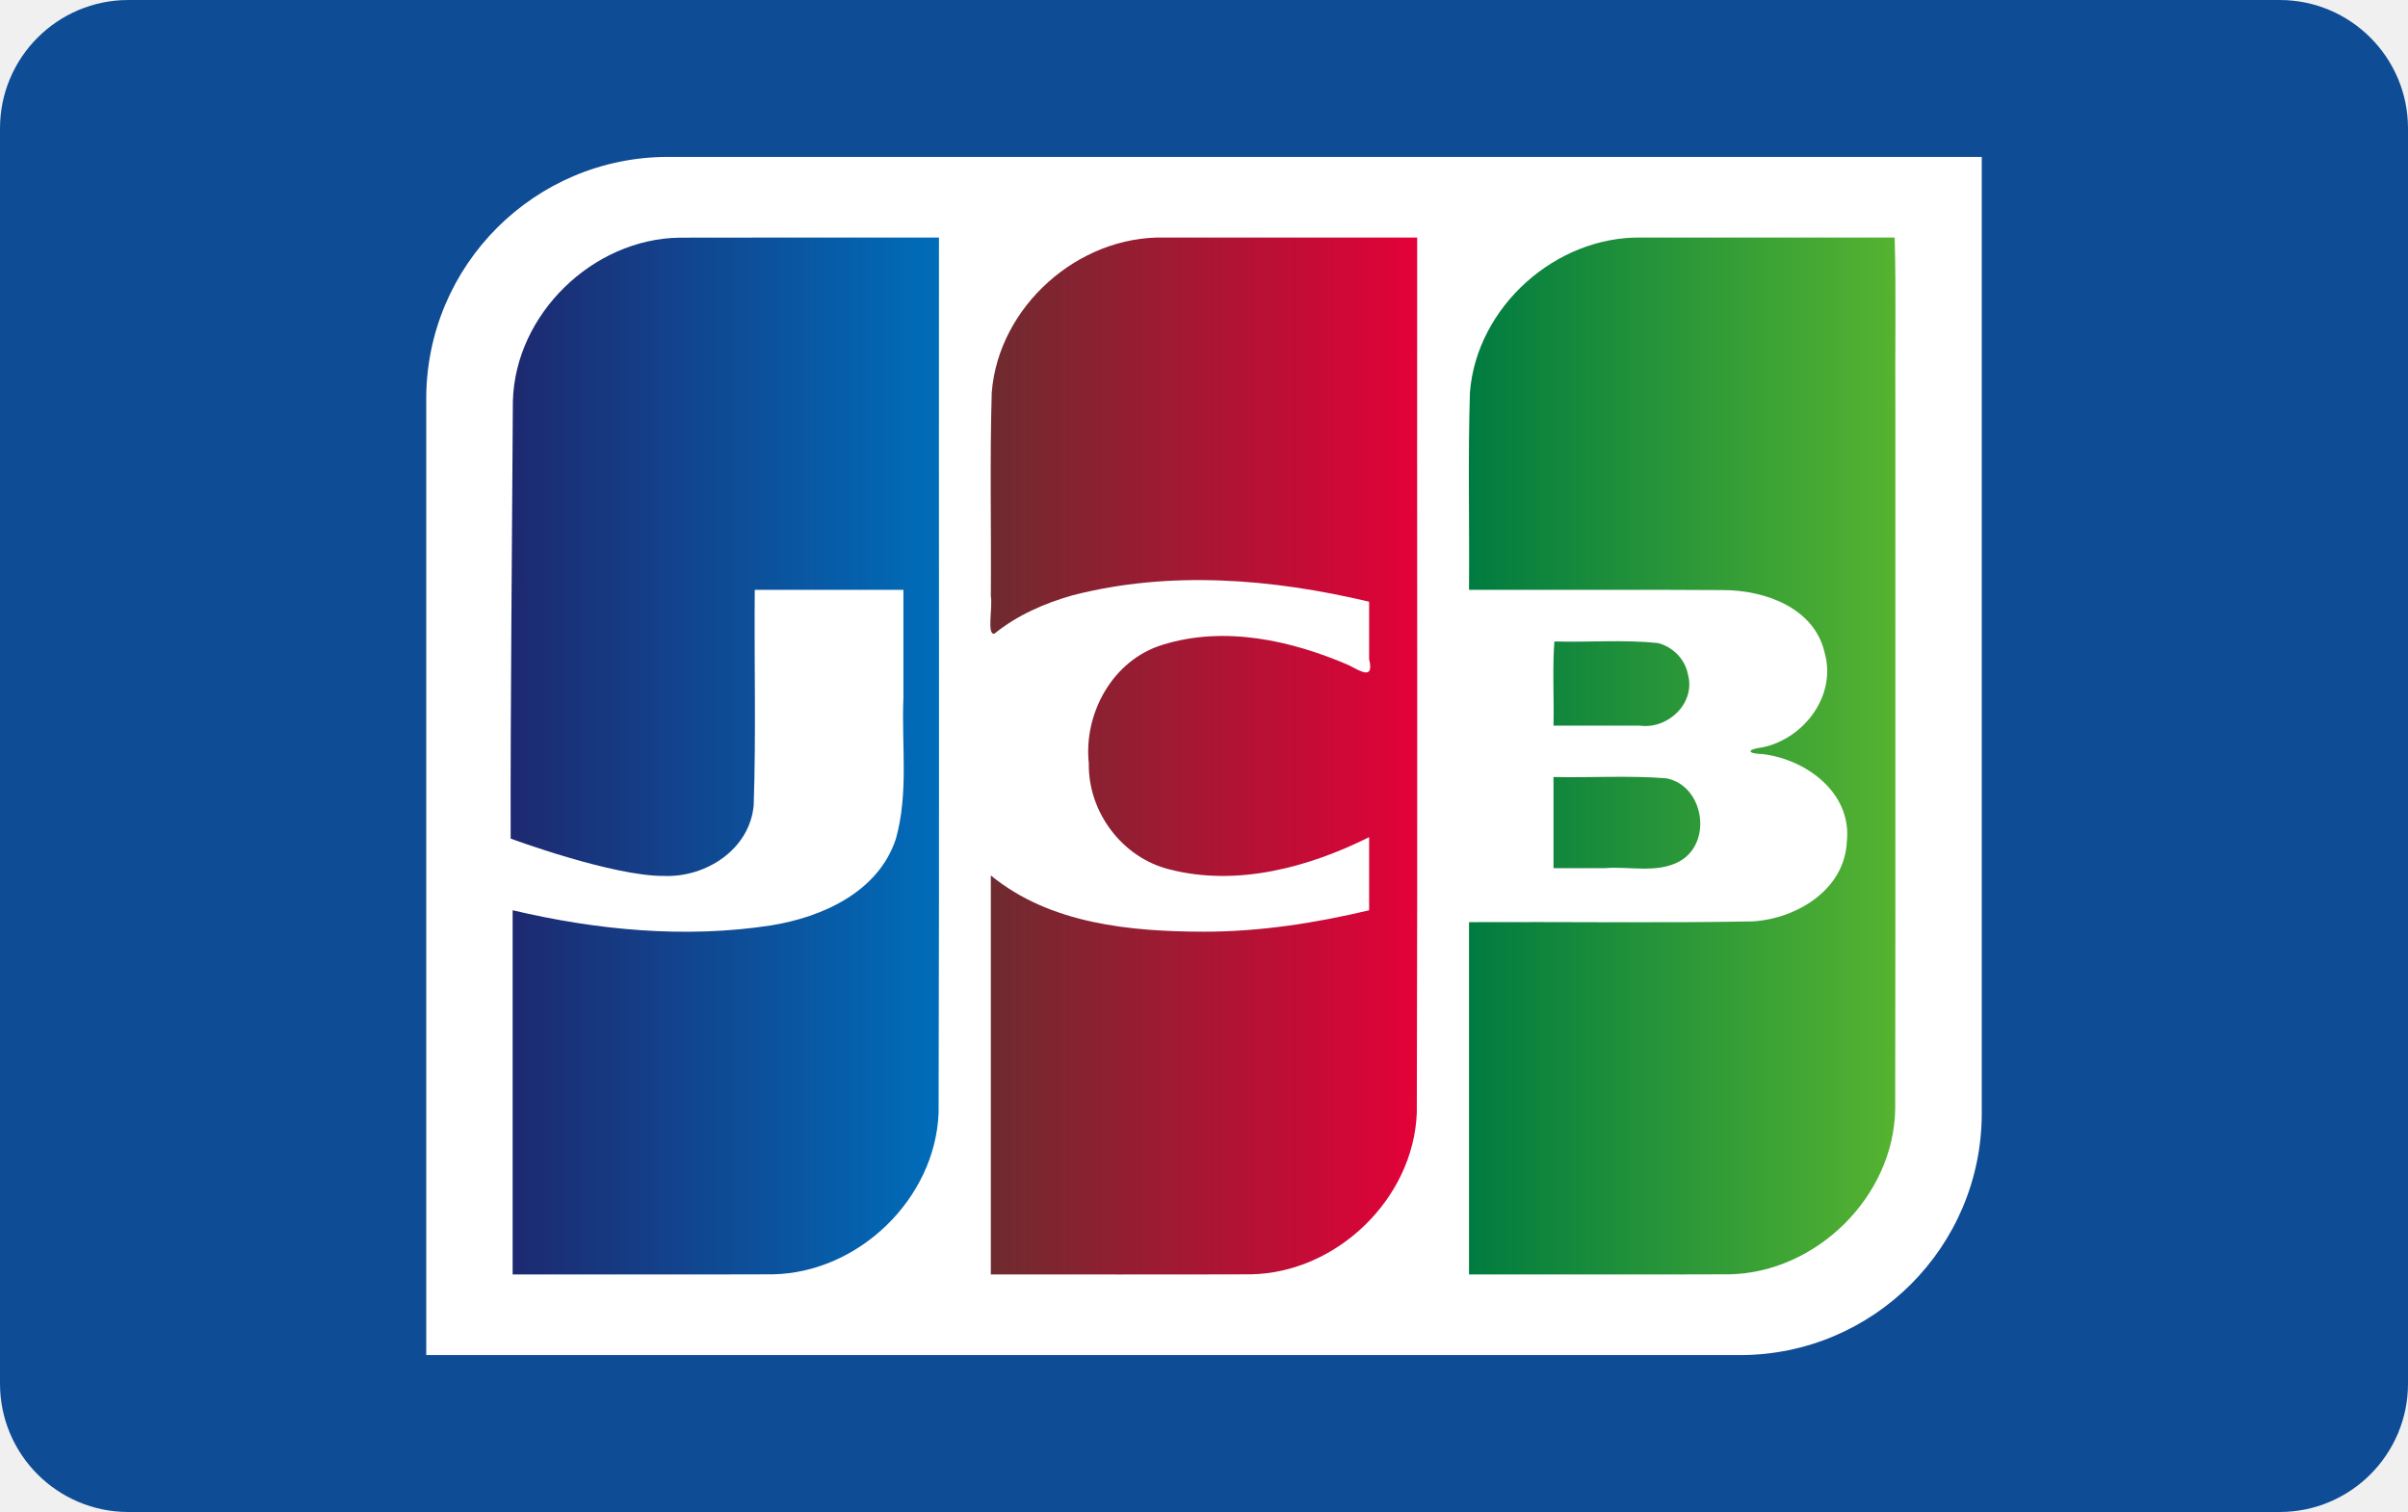
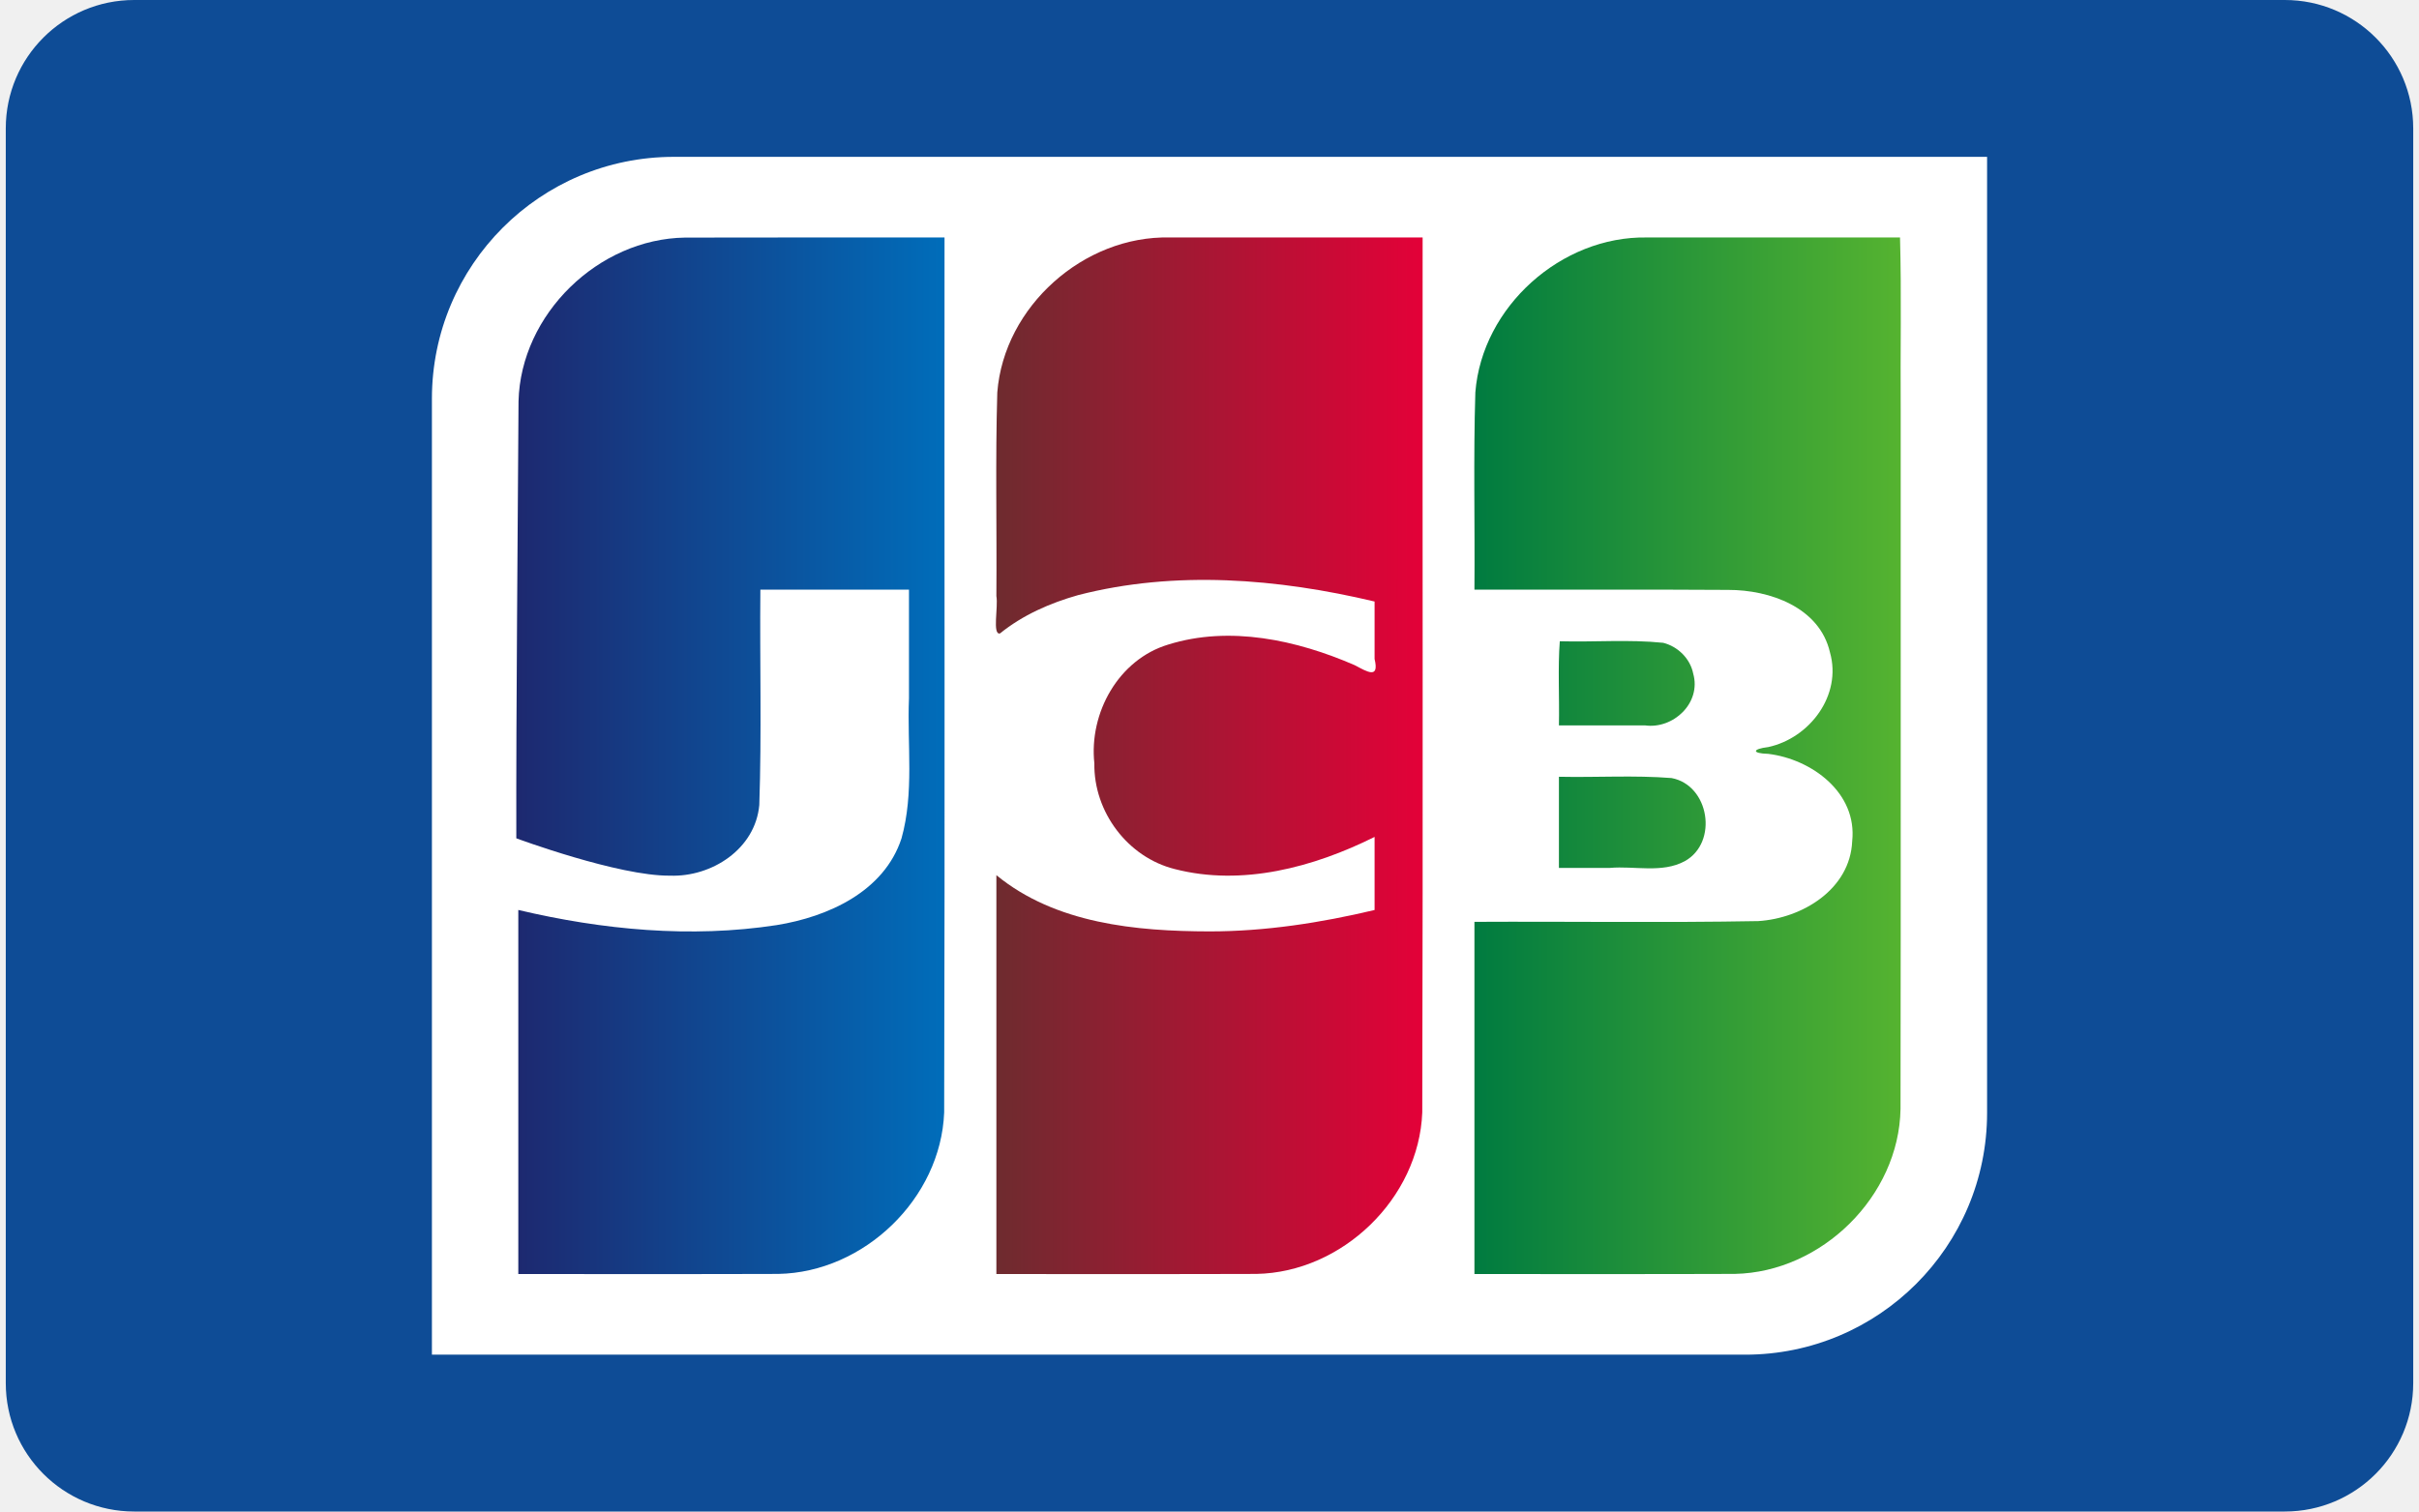
- <svg xmlns="http://www.w3.org/2000/svg" width="750" height="471" viewBox="0 0 750 471" version="1.1">
+ <svg xmlns="http://www.w3.org/2000/svg" width="40" height="25" viewBox="0 0 750 471" version="1.1">
  <defs>
    <linearGradient x1="0.032%" y1="50%" x2="99.974%" y2="50%" id="linearGradient-1">
      <stop stop-color="#007B40" offset="0%" />
      <stop stop-color="#55B330" offset="100%" />
    </linearGradient>
    <linearGradient x1="0.472%" y1="50%" x2="99.986%" y2="50%" id="linearGradient-2">
      <stop stop-color="#1D2970" offset="0%" />
      <stop stop-color="#006DBA" offset="100%" />
    </linearGradient>
    <linearGradient x1="0.114%" y1="50.001%" x2="99.986%" y2="50.001%" id="linearGradient-3">
      <stop stop-color="#6E2B2F" offset="0%" />
      <stop stop-color="#E30138" offset="100%" />
    </linearGradient>
  </defs>
  <g id="Page-1" stroke="none" stroke-width="1" fill="none" fill-rule="evenodd">
    <g id="jcb" fill-rule="nonzero">
      <rect id="Rectangle-1" fill="#0E4C96" x="0" y="0" width="750" height="471" rx="40" />
      <path d="M617.243,346.766 C617.243,388.381 583.515,422.126 541.883,422.126 L132.757,422.126 L132.757,124.245 C132.757,82.619 166.49,48.874 208.122,48.874 L617.243,48.874 L617.243,346.766 L617.243,346.766 Z" id="path3494" fill="#FFFFFF" />
      <path d="M483.859,242.045 C495.543,242.298 507.296,241.529 518.936,242.445 C530.723,244.646 533.564,262.488 523.092,268.333 C515.951,272.182 507.459,269.765 499.713,270.446 L483.859,270.446 L483.859,242.045 Z M525.692,209.9 C528.288,219.065 519.454,227.292 510.626,226.031 L483.859,226.031 C484.044,217.388 483.491,208.009 484.131,199.822 C494.855,200.123 505.68,199.206 516.34,200.302 C520.922,201.452 524.754,205.218 525.692,209.9 Z M590.12,73.997 C590.618,91.498 590.191,109.924 590.334,127.78 C590.299,200.376 590.406,272.974 590.279,345.569 C589.81,372.777 565.697,396.414 538.679,396.957 C511.633,397.068 484.584,396.973 457.537,397.004 L457.537,287.253 C487.007,287.1 516.496,287.561 545.954,287.022 C559.621,286.163 574.586,277.146 575.223,262.107 C576.834,247.005 562.592,236.557 549.071,234.906 C543.873,234.771 544.027,233.391 549.071,232.789 C561.963,230.002 572.091,216.656 568.297,203.29 C565.061,189.232 549.524,183.791 536.6,183.818 C510.249,183.639 483.891,183.792 457.537,183.741 C457.709,163.252 457.183,142.741 457.823,122.267 C459.91,95.551 484.629,73.52 511.27,73.998 C537.553,73.997 563.838,73.998 590.12,73.997 Z" id="path3496" fill="url(#linearGradient-1)" />
      <path d="M159.74,125.04 C160.414,97.877 184.629,74.429 211.615,74.033 C238.559,73.95 265.506,74.021 292.452,73.997 C292.378,164.882 292.6,255.774 292.34,346.655 C291.302,373.489 267.351,396.489 240.661,396.962 C213.665,397.061 186.666,396.976 159.669,397.004 L159.669,283.551 C185.892,289.745 213.391,292.383 240.142,288.272 C256.135,285.697 273.63,277.848 279.044,261.258 C283.03,247.066 280.786,232.132 281.378,217.566 L281.378,183.742 L235.081,183.742 C234.873,206.112 235.507,228.522 234.746,250.867 C233.498,264.601 219.9,273.327 206.946,272.862 C190.88,273.031 159.048,261.222 159.048,261.222 C158.967,219.305 159.514,166.814 159.74,125.04 Z" id="path3498" fill="url(#linearGradient-2)" />
      <path d="M309.72,197.39 C307.286,197.907 309.229,189.089 308.606,185.744 C308.772,164.594 308.26,143.421 308.89,122.286 C310.973,95.457 335.881,73.37 362.629,73.998 L441.395,73.998 C441.321,164.882 441.542,255.773 441.283,346.654 C440.244,373.488 416.291,396.487 389.602,396.962 C362.605,397.062 335.605,396.977 308.606,397.005 L308.606,272.708 C327.046,287.836 352.106,290.192 375.078,290.233 C392.395,290.227 409.612,287.558 426.428,283.563 L426.428,260.79 C407.475,270.237 385.195,276.236 364.185,270.808 C349.529,267.157 338.891,252.997 339.129,237.872 C337.43,222.144 346.653,205.537 362.11,200.861 C381.301,194.853 402.218,199.448 420.206,207.259 C424.061,209.277 427.971,211.78 426.428,205.338 L426.428,187.438 C396.344,180.281 364.327,177.646 334.099,185.434 C325.351,187.902 316.828,191.645 309.72,197.39 Z" id="path3500" fill="url(#linearGradient-3)" />
    </g>
  </g>
</svg>
